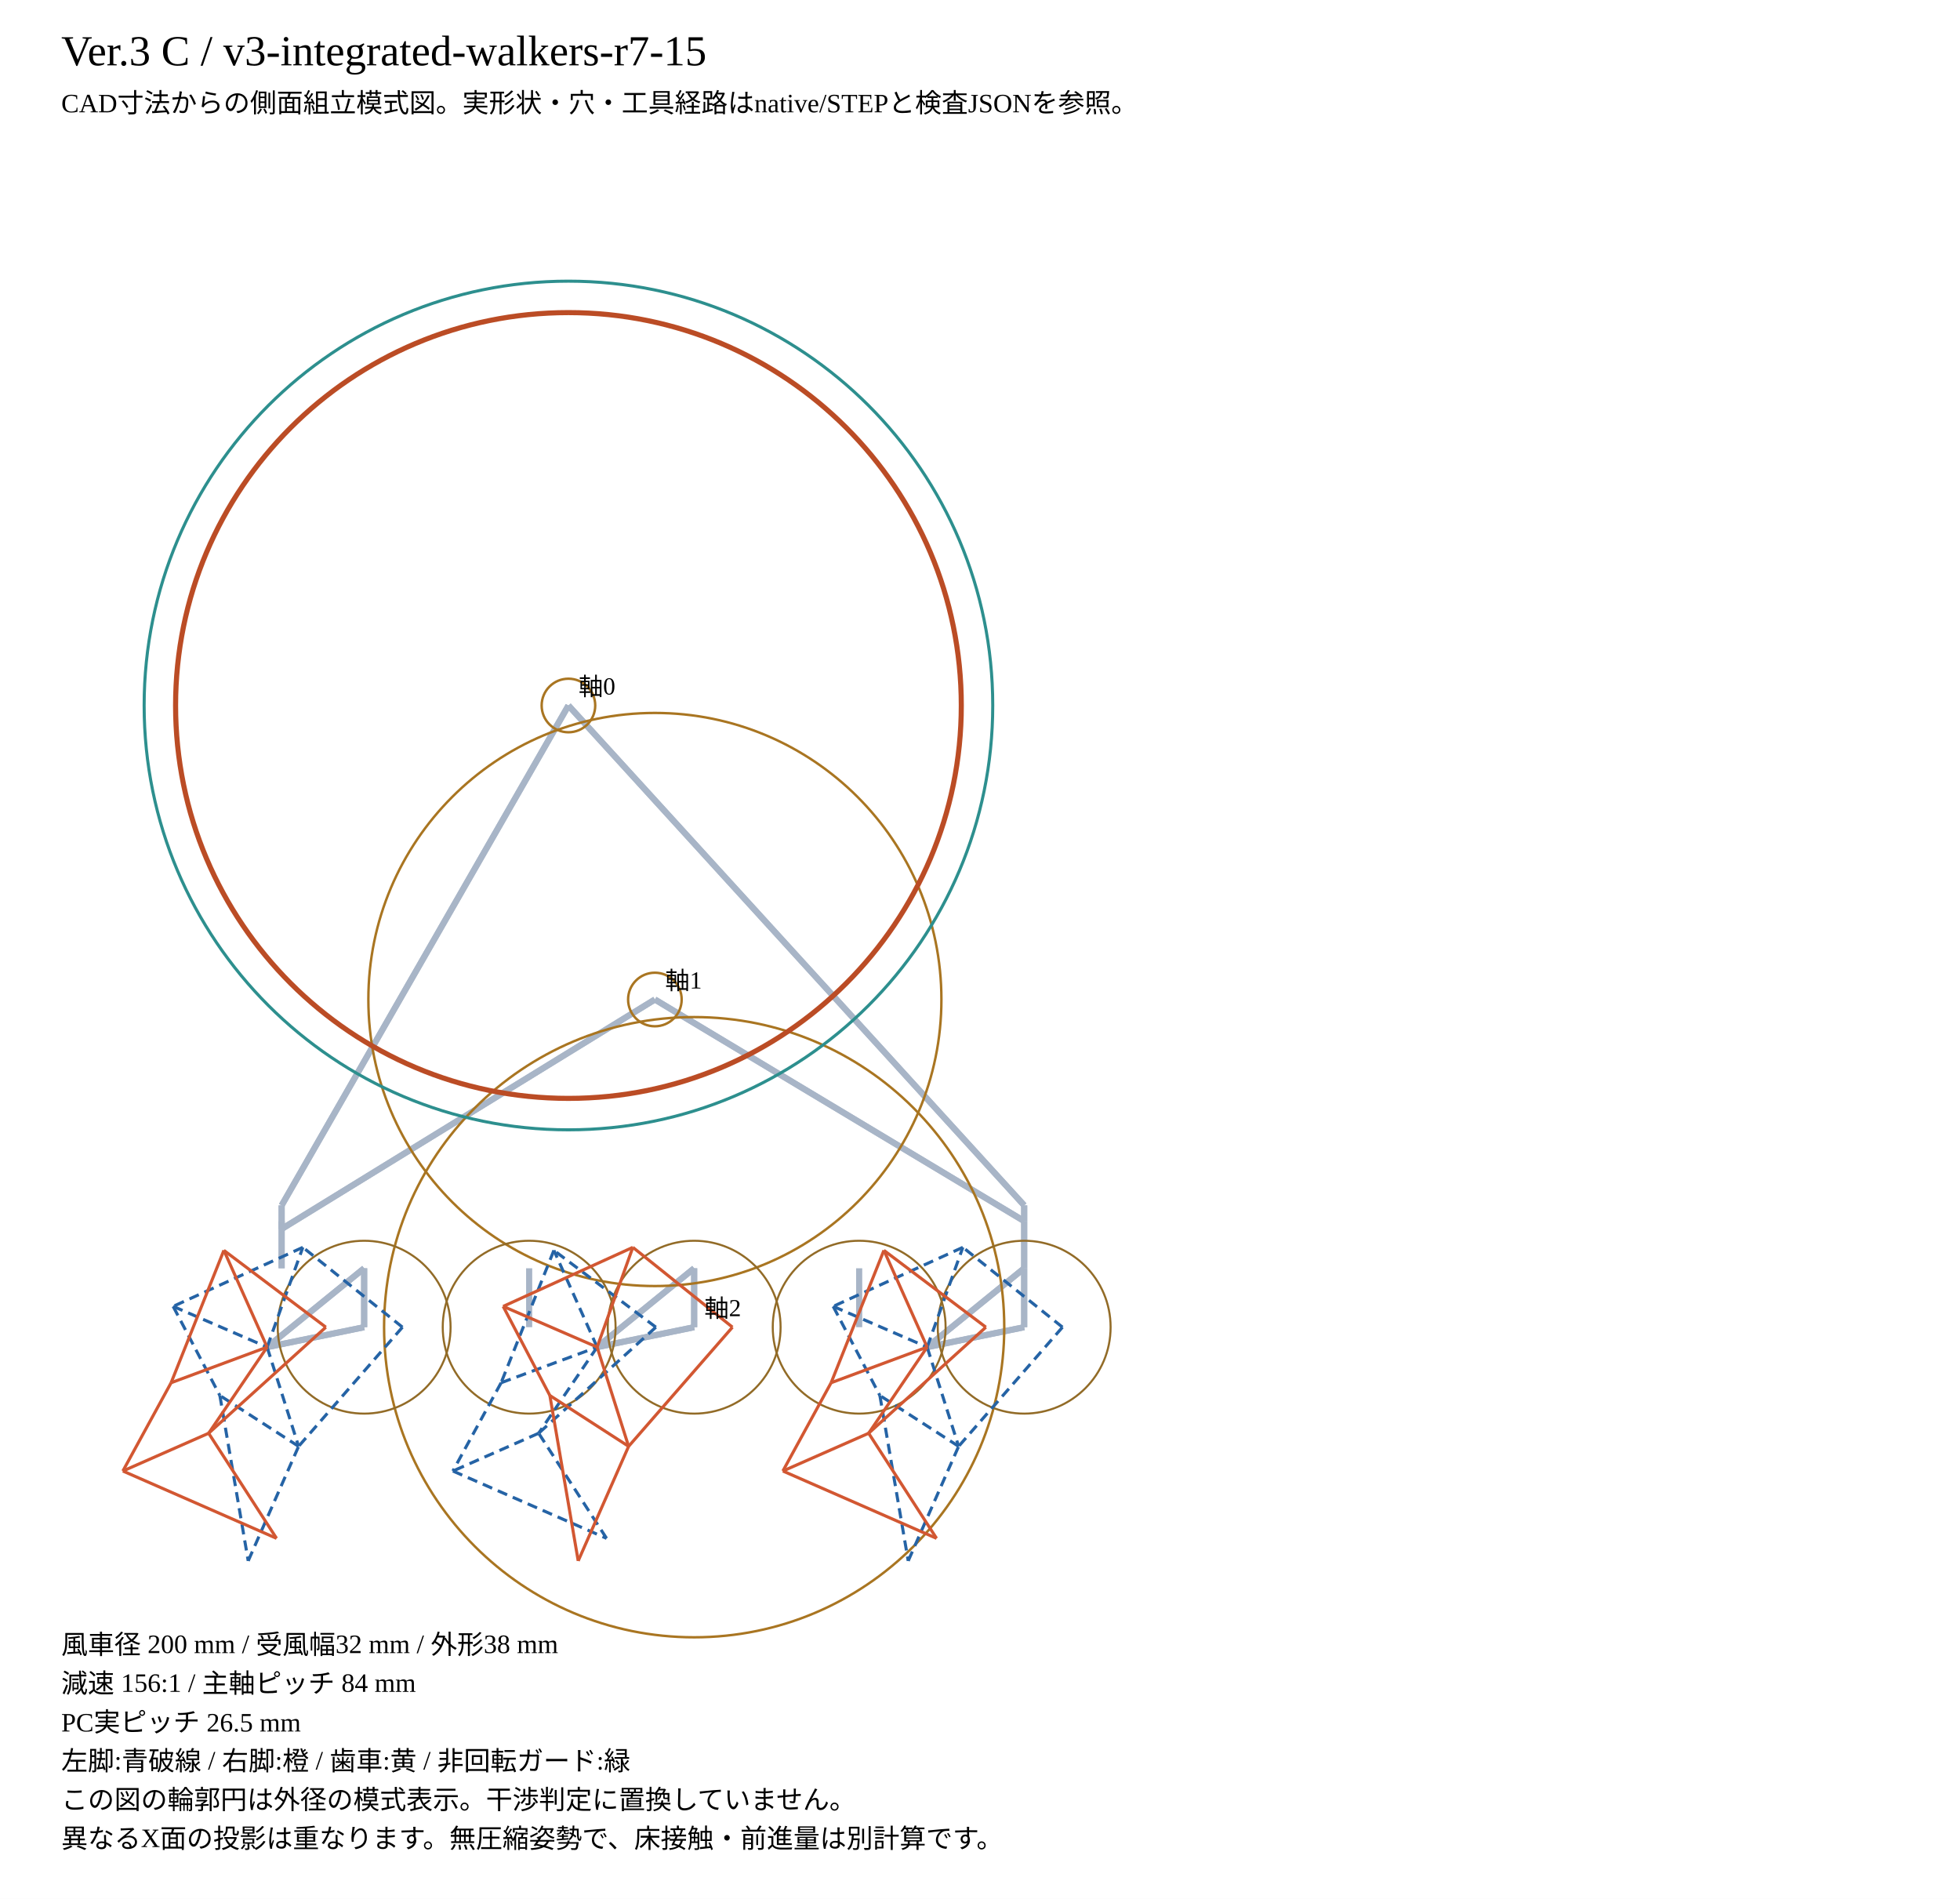
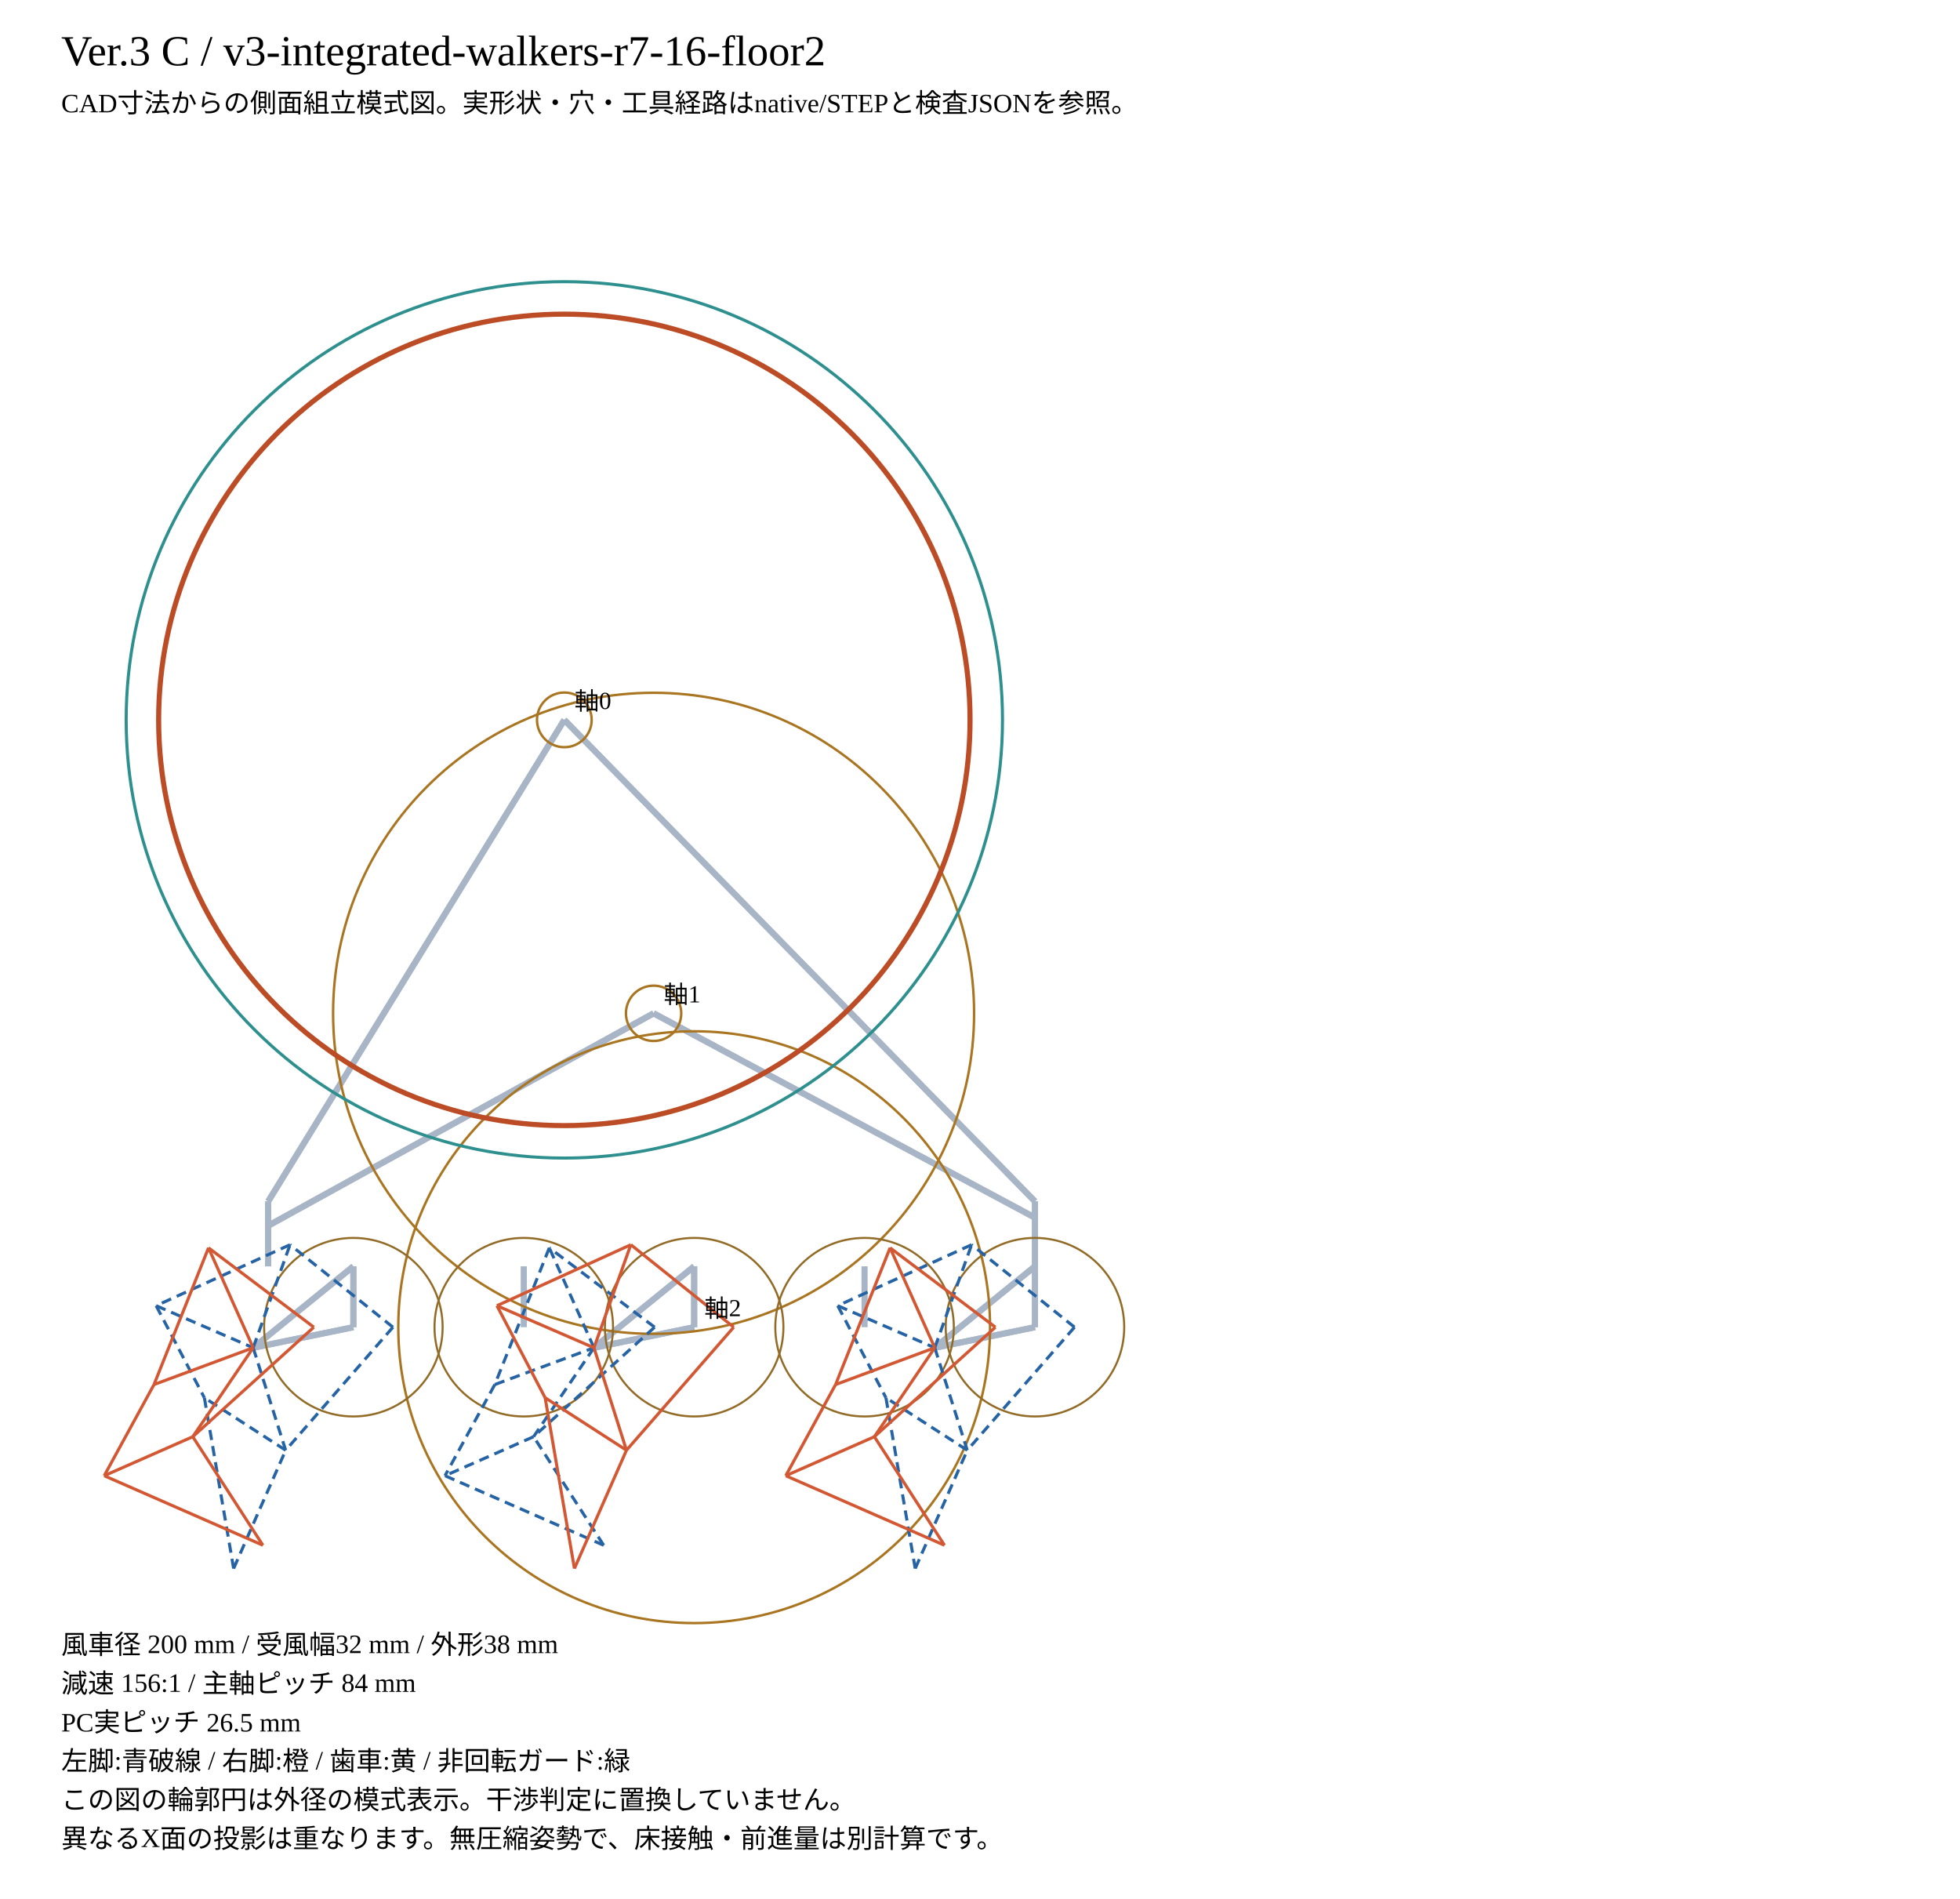
<svg xmlns="http://www.w3.org/2000/svg" width="960" height="930" viewBox="0 0 960 930">
  <rect width="960" height="930" fill="#fff" />
-   <text x="30" y="32" font-size="21">Ver.3 C / v3-integrated-walkers-r7-15</text>
+   <text x="30" y="32" font-size="21">Ver.3 C / v3-integrated-walkers-r7-16-floor2</text>
  <text x="30" y="55" font-size="13">CAD寸法からの側面組立模式図。実形状・穴・工具経路はnative/STEPと検査JSONを参照。</text>
-   <path d="M178.36,621.14L178.36,650.00" fill="none" stroke="#a8b5c7" stroke-width="3" />
-   <path d="M178.36,650.00L130.83,659.76" fill="none" stroke="#a8b5c7" stroke-width="3" />
-   <path d="M130.83,659.76L178.36,621.14" fill="none" stroke="#a8b5c7" stroke-width="3" />
-   <path d="M340.00,621.14L340.00,650.00" fill="none" stroke="#a8b5c7" stroke-width="3" />
-   <path d="M340.00,650.00L292.47,659.76" fill="none" stroke="#a8b5c7" stroke-width="3" />
-   <path d="M292.47,659.76L340.00,621.14" fill="none" stroke="#a8b5c7" stroke-width="3" />
-   <path d="M501.64,621.14L501.64,650.00" fill="none" stroke="#a8b5c7" stroke-width="3" />
-   <path d="M501.64,650.00L454.11,659.76" fill="none" stroke="#a8b5c7" stroke-width="3" />
-   <path d="M454.11,659.76L501.64,621.14" fill="none" stroke="#a8b5c7" stroke-width="3" />
-   <path d="M178.36,621.14L178.36,650.00" fill="none" stroke="#a8b5c7" stroke-width="3" />
-   <path d="M178.36,650.00L130.83,659.76" fill="none" stroke="#a8b5c7" stroke-width="3" />
-   <path d="M130.83,659.76L178.36,621.14" fill="none" stroke="#a8b5c7" stroke-width="3" />
-   <path d="M340.00,621.14L340.00,650.00" fill="none" stroke="#a8b5c7" stroke-width="3" />
-   <path d="M340.00,650.00L292.47,659.76" fill="none" stroke="#a8b5c7" stroke-width="3" />
-   <path d="M292.47,659.76L340.00,621.14" fill="none" stroke="#a8b5c7" stroke-width="3" />
-   <path d="M501.64,621.14L501.64,650.00" fill="none" stroke="#a8b5c7" stroke-width="3" />
-   <path d="M501.64,650.00L454.11,659.76" fill="none" stroke="#a8b5c7" stroke-width="3" />
-   <path d="M454.11,659.76L501.64,621.14" fill="none" stroke="#a8b5c7" stroke-width="3" />
-   <path d="M137.95,621.14L137.95,598.05" fill="none" stroke="#a8b5c7" stroke-width="3" />
-   <path d="M137.95,621.14L137.95,598.05" fill="none" stroke="#a8b5c7" stroke-width="3" />
-   <path d="M137.95,598.05L137.95,598.05" fill="none" stroke="#a8b5c7" stroke-width="3" />
-   <path d="M501.64,621.14L501.64,598.05" fill="none" stroke="#a8b5c7" stroke-width="3" />
-   <path d="M501.64,621.14L501.64,598.05" fill="none" stroke="#a8b5c7" stroke-width="3" />
-   <path d="M501.64,598.05L501.64,598.05" fill="none" stroke="#a8b5c7" stroke-width="3" />
-   <path d="M259.18,621.14L259.18,650.00" fill="none" stroke="#a8b5c7" stroke-width="3" />
-   <path d="M259.18,650.00L259.18,650.00" fill="none" stroke="#a8b5c7" stroke-width="3" />
-   <path d="M420.82,621.14L420.82,650.00" fill="none" stroke="#a8b5c7" stroke-width="3" />
-   <path d="M420.82,650.00L420.82,650.00" fill="none" stroke="#a8b5c7" stroke-width="3" />
-   <path d="M137.95,601.89L137.95,601.89" fill="none" stroke="#a8b5c7" stroke-width="3" />
-   <path d="M137.95,601.89L320.76,489.51" fill="none" stroke="#a8b5c7" stroke-width="3" />
-   <path d="M501.64,598.05L320.76,489.51" fill="none" stroke="#a8b5c7" stroke-width="3" />
-   <path d="M137.95,598.05L137.95,601.89" fill="none" stroke="#a8b5c7" stroke-width="3" />
-   <path d="M501.64,598.05L501.64,598.05" fill="none" stroke="#a8b5c7" stroke-width="3" />
-   <path d="M137.95,601.89L320.76,489.51" fill="none" stroke="#a8b5c7" stroke-width="3" />
-   <path d="M501.64,598.05L320.76,489.51" fill="none" stroke="#a8b5c7" stroke-width="3" />
-   <path d="M137.95,598.05L137.95,601.89" fill="none" stroke="#a8b5c7" stroke-width="3" />
-   <path d="M501.64,598.05L501.64,598.05" fill="none" stroke="#a8b5c7" stroke-width="3" />
-   <path d="M137.95,590.35L278.42,345.52" fill="none" stroke="#a8b5c7" stroke-width="3" />
-   <path d="M501.64,590.35L278.42,345.52" fill="none" stroke="#a8b5c7" stroke-width="3" />
-   <path d="M137.95,598.05L137.95,590.35" fill="none" stroke="#a8b5c7" stroke-width="3" />
-   <path d="M501.64,598.05L501.64,590.35" fill="none" stroke="#a8b5c7" stroke-width="3" />
-   <path d="M137.95,590.35L278.42,345.52" fill="none" stroke="#a8b5c7" stroke-width="3" />
-   <path d="M501.64,590.35L278.42,345.52" fill="none" stroke="#a8b5c7" stroke-width="3" />
-   <path d="M137.95,598.05L137.95,590.35" fill="none" stroke="#a8b5c7" stroke-width="3" />
-   <path d="M501.64,598.05L501.64,590.35" fill="none" stroke="#a8b5c7" stroke-width="3" />
-   <circle cx="278.42" cy="345.52" r="13.12" fill="none" stroke="#a97521" stroke-width="1.2" />
-   <circle cx="320.76" cy="489.51" r="140.34" fill="none" stroke="#a97521" stroke-width="1.2" />
-   <circle cx="320.76" cy="489.51" r="13.12" fill="none" stroke="#a97521" stroke-width="1.2" />
-   <circle cx="340.00" cy="650.00" r="151.88" fill="none" stroke="#a97521" stroke-width="1.2" />
-   <circle cx="178.36" cy="650.00" r="42.33" fill="none" stroke="#926b27" stroke-width="1" />
-   <circle cx="259.18" cy="650.00" r="42.33" fill="none" stroke="#926b27" stroke-width="1" />
-   <circle cx="340.00" cy="650.00" r="42.33" fill="none" stroke="#926b27" stroke-width="1" />
-   <circle cx="420.82" cy="650.00" r="42.33" fill="none" stroke="#926b27" stroke-width="1" />
-   <circle cx="501.64" cy="650.00" r="42.33" fill="none" stroke="#926b27" stroke-width="1" />
-   <path d="M197.12,650.00L148.33,610.89" fill="none" stroke="#2563a5" stroke-width="1.5" stroke-dasharray="5 3" />
-   <path d="M197.12,650.00L146.25,708.36" fill="none" stroke="#2563a5" stroke-width="1.5" stroke-dasharray="5 3" />
-   <path d="M130.83,659.76L146.25,708.36" fill="none" stroke="#2563a5" stroke-width="1.5" stroke-dasharray="5 3" />
-   <path d="M130.83,659.76L148.33,610.89" fill="none" stroke="#2563a5" stroke-width="1.5" stroke-dasharray="5 3" />
-   <path d="M148.33,610.89L84.81,639.81" fill="none" stroke="#2563a5" stroke-width="1.5" stroke-dasharray="5 3" />
-   <path d="M84.81,639.81L130.83,659.76" fill="none" stroke="#2563a5" stroke-width="1.5" stroke-dasharray="5 3" />
-   <path d="M84.81,639.81L107.69,683.46" fill="none" stroke="#2563a5" stroke-width="1.5" stroke-dasharray="5 3" />
-   <path d="M146.25,708.36L107.69,683.46" fill="none" stroke="#2563a5" stroke-width="1.5" stroke-dasharray="5 3" />
-   <path d="M107.69,683.46L121.57,764.46" fill="none" stroke="#2563a5" stroke-width="1.5" stroke-dasharray="5 3" />
-   <path d="M121.57,764.46L146.25,708.36" fill="none" stroke="#2563a5" stroke-width="1.5" stroke-dasharray="5 3" />
-   <path d="M159.60,650.00L109.65,612.37" fill="none" stroke="#d25732" stroke-width="1.5" />
-   <path d="M159.60,650.00L102.19,701.94" fill="none" stroke="#d25732" stroke-width="1.5" />
-   <path d="M130.83,659.76L102.19,701.94" fill="none" stroke="#d25732" stroke-width="1.5" />
-   <path d="M130.83,659.76L109.65,612.37" fill="none" stroke="#d25732" stroke-width="1.5" />
-   <path d="M109.65,612.37L83.81,677.20" fill="none" stroke="#d25732" stroke-width="1.5" />
-   <path d="M83.81,677.20L130.83,659.76" fill="none" stroke="#d25732" stroke-width="1.5" />
-   <path d="M83.81,677.20L60.18,720.44" fill="none" stroke="#d25732" stroke-width="1.5" />
-   <path d="M102.19,701.94L60.18,720.44" fill="none" stroke="#d25732" stroke-width="1.5" />
-   <path d="M60.18,720.44L135.45,753.42" fill="none" stroke="#d25732" stroke-width="1.5" />
-   <path d="M135.45,753.42L102.19,701.94" fill="none" stroke="#d25732" stroke-width="1.5" />
-   <path d="M321.24,650.00L271.29,612.37" fill="none" stroke="#2563a5" stroke-width="1.5" stroke-dasharray="5 3" />
-   <path d="M321.24,650.00L263.83,701.94" fill="none" stroke="#2563a5" stroke-width="1.5" stroke-dasharray="5 3" />
-   <path d="M292.47,659.76L263.83,701.94" fill="none" stroke="#2563a5" stroke-width="1.5" stroke-dasharray="5 3" />
-   <path d="M292.47,659.76L271.29,612.37" fill="none" stroke="#2563a5" stroke-width="1.5" stroke-dasharray="5 3" />
-   <path d="M271.29,612.37L245.45,677.20" fill="none" stroke="#2563a5" stroke-width="1.5" stroke-dasharray="5 3" />
-   <path d="M245.45,677.20L292.47,659.76" fill="none" stroke="#2563a5" stroke-width="1.5" stroke-dasharray="5 3" />
-   <path d="M245.45,677.20L221.82,720.44" fill="none" stroke="#2563a5" stroke-width="1.5" stroke-dasharray="5 3" />
-   <path d="M263.83,701.94L221.82,720.44" fill="none" stroke="#2563a5" stroke-width="1.5" stroke-dasharray="5 3" />
-   <path d="M221.82,720.44L297.09,753.42" fill="none" stroke="#2563a5" stroke-width="1.5" stroke-dasharray="5 3" />
-   <path d="M297.09,753.42L263.83,701.94" fill="none" stroke="#2563a5" stroke-width="1.5" stroke-dasharray="5 3" />
-   <path d="M358.76,650.00L309.96,610.89" fill="none" stroke="#d25732" stroke-width="1.5" />
-   <path d="M358.76,650.00L307.89,708.36" fill="none" stroke="#d25732" stroke-width="1.5" />
-   <path d="M292.47,659.76L307.89,708.36" fill="none" stroke="#d25732" stroke-width="1.5" />
-   <path d="M292.47,659.76L309.96,610.89" fill="none" stroke="#d25732" stroke-width="1.5" />
-   <path d="M309.96,610.89L246.45,639.81" fill="none" stroke="#d25732" stroke-width="1.5" />
-   <path d="M246.45,639.81L292.47,659.76" fill="none" stroke="#d25732" stroke-width="1.5" />
-   <path d="M246.45,639.81L269.32,683.46" fill="none" stroke="#d25732" stroke-width="1.5" />
-   <path d="M307.89,708.36L269.32,683.46" fill="none" stroke="#d25732" stroke-width="1.5" />
-   <path d="M269.32,683.46L283.20,764.46" fill="none" stroke="#d25732" stroke-width="1.5" />
-   <path d="M283.20,764.46L307.89,708.36" fill="none" stroke="#d25732" stroke-width="1.5" />
-   <path d="M520.40,650.00L471.60,610.89" fill="none" stroke="#2563a5" stroke-width="1.5" stroke-dasharray="5 3" />
-   <path d="M520.40,650.00L469.53,708.36" fill="none" stroke="#2563a5" stroke-width="1.5" stroke-dasharray="5 3" />
-   <path d="M454.11,659.76L469.53,708.36" fill="none" stroke="#2563a5" stroke-width="1.5" stroke-dasharray="5 3" />
-   <path d="M454.11,659.76L471.60,610.89" fill="none" stroke="#2563a5" stroke-width="1.5" stroke-dasharray="5 3" />
-   <path d="M471.60,610.89L408.09,639.81" fill="none" stroke="#2563a5" stroke-width="1.5" stroke-dasharray="5 3" />
-   <path d="M408.09,639.81L454.11,659.76" fill="none" stroke="#2563a5" stroke-width="1.5" stroke-dasharray="5 3" />
-   <path d="M408.09,639.81L430.96,683.46" fill="none" stroke="#2563a5" stroke-width="1.5" stroke-dasharray="5 3" />
-   <path d="M469.53,708.36L430.96,683.46" fill="none" stroke="#2563a5" stroke-width="1.5" stroke-dasharray="5 3" />
-   <path d="M430.96,683.46L444.84,764.46" fill="none" stroke="#2563a5" stroke-width="1.5" stroke-dasharray="5 3" />
-   <path d="M444.84,764.46L469.53,708.36" fill="none" stroke="#2563a5" stroke-width="1.5" stroke-dasharray="5 3" />
-   <path d="M482.88,650.00L432.93,612.37" fill="none" stroke="#d25732" stroke-width="1.5" />
-   <path d="M482.88,650.00L425.46,701.94" fill="none" stroke="#d25732" stroke-width="1.5" />
-   <path d="M454.11,659.76L425.46,701.94" fill="none" stroke="#d25732" stroke-width="1.5" />
-   <path d="M454.11,659.76L432.93,612.37" fill="none" stroke="#d25732" stroke-width="1.5" />
-   <path d="M432.93,612.37L407.08,677.20" fill="none" stroke="#d25732" stroke-width="1.5" />
-   <path d="M407.08,677.20L454.11,659.76" fill="none" stroke="#d25732" stroke-width="1.5" />
-   <path d="M407.08,677.20L383.45,720.44" fill="none" stroke="#d25732" stroke-width="1.5" />
-   <path d="M425.46,701.94L383.45,720.44" fill="none" stroke="#d25732" stroke-width="1.5" />
-   <path d="M383.45,720.44L458.72,753.42" fill="none" stroke="#d25732" stroke-width="1.5" />
-   <path d="M458.72,753.42L425.46,701.94" fill="none" stroke="#d25732" stroke-width="1.5" />
-   <circle cx="278.42" cy="345.52" r="192.42" fill="none" stroke="#bb4c25" stroke-width="2.5" />
-   <circle cx="278.42" cy="345.52" r="207.82" fill="none" stroke="#2d8f8e" stroke-width="1.5" />
-   <text x="283.4" y="340.5" font-size="12">軸0</text>
-   <text x="325.8" y="484.5" font-size="12">軸1</text>
+   <path d="M173.08,620.19L173.08,650.00" fill="none" stroke="#a8b5c7" stroke-width="3" />
+   <path d="M173.08,650.00L124.00,660.07" fill="none" stroke="#a8b5c7" stroke-width="3" />
+   <path d="M124.00,660.07L173.08,620.19" fill="none" stroke="#a8b5c7" stroke-width="3" />
+   <path d="M340.00,620.19L340.00,650.00" fill="none" stroke="#a8b5c7" stroke-width="3" />
+   <path d="M340.00,650.00L290.92,660.07" fill="none" stroke="#a8b5c7" stroke-width="3" />
+   <path d="M290.92,660.07L340.00,620.19" fill="none" stroke="#a8b5c7" stroke-width="3" />
+   <path d="M506.92,620.19L506.92,650.00" fill="none" stroke="#a8b5c7" stroke-width="3" />
+   <path d="M506.92,650.00L457.84,660.07" fill="none" stroke="#a8b5c7" stroke-width="3" />
+   <path d="M457.84,660.07L506.92,620.19" fill="none" stroke="#a8b5c7" stroke-width="3" />
+   <path d="M173.08,620.19L173.08,650.00" fill="none" stroke="#a8b5c7" stroke-width="3" />
+   <path d="M173.08,650.00L124.00,660.07" fill="none" stroke="#a8b5c7" stroke-width="3" />
+   <path d="M124.00,660.07L173.08,620.19" fill="none" stroke="#a8b5c7" stroke-width="3" />
+   <path d="M340.00,620.19L340.00,650.00" fill="none" stroke="#a8b5c7" stroke-width="3" />
+   <path d="M340.00,650.00L290.92,660.07" fill="none" stroke="#a8b5c7" stroke-width="3" />
+   <path d="M290.92,660.07L340.00,620.19" fill="none" stroke="#a8b5c7" stroke-width="3" />
+   <path d="M506.92,620.19L506.92,650.00" fill="none" stroke="#a8b5c7" stroke-width="3" />
+   <path d="M506.92,650.00L457.84,660.07" fill="none" stroke="#a8b5c7" stroke-width="3" />
+   <path d="M457.84,660.07L506.92,620.19" fill="none" stroke="#a8b5c7" stroke-width="3" />
+   <path d="M131.35,620.19L131.35,596.35" fill="none" stroke="#a8b5c7" stroke-width="3" />
+   <path d="M131.35,620.19L131.35,596.35" fill="none" stroke="#a8b5c7" stroke-width="3" />
+   <path d="M131.35,596.35L131.35,596.35" fill="none" stroke="#a8b5c7" stroke-width="3" />
+   <path d="M506.92,620.19L506.92,596.35" fill="none" stroke="#a8b5c7" stroke-width="3" />
+   <path d="M506.92,620.19L506.92,596.35" fill="none" stroke="#a8b5c7" stroke-width="3" />
+   <path d="M506.92,596.35L506.92,596.35" fill="none" stroke="#a8b5c7" stroke-width="3" />
+   <path d="M256.54,620.19L256.54,650.00" fill="none" stroke="#a8b5c7" stroke-width="3" />
+   <path d="M256.54,650.00L256.54,650.00" fill="none" stroke="#a8b5c7" stroke-width="3" />
+   <path d="M423.46,620.19L423.46,650.00" fill="none" stroke="#a8b5c7" stroke-width="3" />
+   <path d="M423.46,650.00L423.46,650.00" fill="none" stroke="#a8b5c7" stroke-width="3" />
+   <path d="M131.35,600.32L131.35,600.32" fill="none" stroke="#a8b5c7" stroke-width="3" />
+   <path d="M131.35,600.32L320.13,496.28" fill="none" stroke="#a8b5c7" stroke-width="3" />
+   <path d="M506.92,596.35L320.13,496.28" fill="none" stroke="#a8b5c7" stroke-width="3" />
+   <path d="M131.35,596.35L131.35,600.32" fill="none" stroke="#a8b5c7" stroke-width="3" />
+   <path d="M506.92,596.35L506.92,596.35" fill="none" stroke="#a8b5c7" stroke-width="3" />
+   <path d="M131.35,600.32L320.13,496.28" fill="none" stroke="#a8b5c7" stroke-width="3" />
+   <path d="M506.92,596.35L320.13,496.28" fill="none" stroke="#a8b5c7" stroke-width="3" />
+   <path d="M131.35,596.35L131.35,600.32" fill="none" stroke="#a8b5c7" stroke-width="3" />
+   <path d="M506.92,596.35L506.92,596.35" fill="none" stroke="#a8b5c7" stroke-width="3" />
+   <path d="M131.35,588.40L276.41,352.56" fill="none" stroke="#a8b5c7" stroke-width="3" />
+   <path d="M506.92,588.40L276.41,352.56" fill="none" stroke="#a8b5c7" stroke-width="3" />
+   <path d="M131.35,596.35L131.35,588.40" fill="none" stroke="#a8b5c7" stroke-width="3" />
+   <path d="M506.92,596.35L506.92,588.40" fill="none" stroke="#a8b5c7" stroke-width="3" />
+   <path d="M131.35,588.40L276.41,352.56" fill="none" stroke="#a8b5c7" stroke-width="3" />
+   <path d="M506.92,588.40L276.41,352.56" fill="none" stroke="#a8b5c7" stroke-width="3" />
+   <path d="M131.35,596.35L131.35,588.40" fill="none" stroke="#a8b5c7" stroke-width="3" />
+   <path d="M506.92,596.35L506.92,588.40" fill="none" stroke="#a8b5c7" stroke-width="3" />
+   <circle cx="276.41" cy="352.56" r="13.39" fill="none" stroke="#a97521" stroke-width="1.2" />
+   <circle cx="320.13" cy="496.28" r="156.98" fill="none" stroke="#a97521" stroke-width="1.2" />
+   <circle cx="320.13" cy="496.28" r="13.55" fill="none" stroke="#a97521" stroke-width="1.2" />
+   <circle cx="340.00" cy="650.00" r="144.92" fill="none" stroke="#a97521" stroke-width="1.2" />
+   <circle cx="173.08" cy="650.00" r="43.72" fill="none" stroke="#926b27" stroke-width="1" />
+   <circle cx="256.54" cy="650.00" r="43.72" fill="none" stroke="#926b27" stroke-width="1" />
+   <circle cx="340.00" cy="650.00" r="43.72" fill="none" stroke="#926b27" stroke-width="1" />
+   <circle cx="423.46" cy="650.00" r="43.72" fill="none" stroke="#926b27" stroke-width="1" />
+   <circle cx="506.92" cy="650.00" r="43.72" fill="none" stroke="#926b27" stroke-width="1" />
+   <path d="M192.46,650.00L142.06,609.61" fill="none" stroke="#2563a5" stroke-width="1.5" stroke-dasharray="5 3" />
+   <path d="M192.46,650.00L139.92,710.27" fill="none" stroke="#2563a5" stroke-width="1.5" stroke-dasharray="5 3" />
+   <path d="M124.00,660.07L139.92,710.27" fill="none" stroke="#2563a5" stroke-width="1.5" stroke-dasharray="5 3" />
+   <path d="M124.00,660.07L142.06,609.61" fill="none" stroke="#2563a5" stroke-width="1.5" stroke-dasharray="5 3" />
+   <path d="M142.06,609.61L76.47,639.48" fill="none" stroke="#2563a5" stroke-width="1.5" stroke-dasharray="5 3" />
+   <path d="M76.47,639.48L124.00,660.07" fill="none" stroke="#2563a5" stroke-width="1.5" stroke-dasharray="5 3" />
+   <path d="M76.47,639.48L100.10,684.56" fill="none" stroke="#2563a5" stroke-width="1.5" stroke-dasharray="5 3" />
+   <path d="M139.92,710.27L100.10,684.56" fill="none" stroke="#2563a5" stroke-width="1.5" stroke-dasharray="5 3" />
+   <path d="M100.10,684.56L114.43,768.20" fill="none" stroke="#2563a5" stroke-width="1.5" stroke-dasharray="5 3" />
+   <path d="M114.43,768.20L139.92,710.27" fill="none" stroke="#2563a5" stroke-width="1.5" stroke-dasharray="5 3" />
+   <path d="M153.71,650.00L102.13,611.14" fill="none" stroke="#d25732" stroke-width="1.5" />
+   <path d="M153.71,650.00L94.42,703.64" fill="none" stroke="#d25732" stroke-width="1.5" />
+   <path d="M124.00,660.07L94.42,703.64" fill="none" stroke="#d25732" stroke-width="1.5" />
+   <path d="M124.00,660.07L102.13,611.14" fill="none" stroke="#d25732" stroke-width="1.5" />
+   <path d="M102.13,611.14L75.44,678.09" fill="none" stroke="#d25732" stroke-width="1.5" />
+   <path d="M75.44,678.09L124.00,660.07" fill="none" stroke="#d25732" stroke-width="1.5" />
+   <path d="M75.44,678.09L51.04,722.75" fill="none" stroke="#d25732" stroke-width="1.5" />
+   <path d="M94.42,703.64L51.04,722.75" fill="none" stroke="#d25732" stroke-width="1.5" />
+   <path d="M51.04,722.75L128.76,756.80" fill="none" stroke="#d25732" stroke-width="1.5" />
+   <path d="M128.76,756.80L94.42,703.64" fill="none" stroke="#d25732" stroke-width="1.5" />
+   <path d="M320.63,650.00L269.05,611.14" fill="none" stroke="#2563a5" stroke-width="1.5" stroke-dasharray="5 3" />
+   <path d="M320.63,650.00L261.34,703.64" fill="none" stroke="#2563a5" stroke-width="1.5" stroke-dasharray="5 3" />
+   <path d="M290.92,660.07L261.34,703.64" fill="none" stroke="#2563a5" stroke-width="1.5" stroke-dasharray="5 3" />
+   <path d="M290.92,660.07L269.05,611.14" fill="none" stroke="#2563a5" stroke-width="1.5" stroke-dasharray="5 3" />
+   <path d="M269.05,611.14L242.36,678.09" fill="none" stroke="#2563a5" stroke-width="1.5" stroke-dasharray="5 3" />
+   <path d="M242.36,678.09L290.92,660.07" fill="none" stroke="#2563a5" stroke-width="1.5" stroke-dasharray="5 3" />
+   <path d="M242.36,678.09L217.96,722.75" fill="none" stroke="#2563a5" stroke-width="1.5" stroke-dasharray="5 3" />
+   <path d="M261.34,703.64L217.96,722.75" fill="none" stroke="#2563a5" stroke-width="1.5" stroke-dasharray="5 3" />
+   <path d="M217.96,722.75L295.68,756.80" fill="none" stroke="#2563a5" stroke-width="1.5" stroke-dasharray="5 3" />
+   <path d="M295.68,756.80L261.34,703.64" fill="none" stroke="#2563a5" stroke-width="1.5" stroke-dasharray="5 3" />
+   <path d="M359.37,650.00L308.98,609.61" fill="none" stroke="#d25732" stroke-width="1.5" />
+   <path d="M359.37,650.00L306.84,710.27" fill="none" stroke="#d25732" stroke-width="1.5" />
+   <path d="M290.92,660.07L306.84,710.27" fill="none" stroke="#d25732" stroke-width="1.5" />
+   <path d="M290.92,660.07L308.98,609.61" fill="none" stroke="#d25732" stroke-width="1.5" />
+   <path d="M308.98,609.61L243.39,639.48" fill="none" stroke="#d25732" stroke-width="1.5" />
+   <path d="M243.39,639.48L290.92,660.07" fill="none" stroke="#d25732" stroke-width="1.5" />
+   <path d="M243.39,639.48L267.01,684.56" fill="none" stroke="#d25732" stroke-width="1.5" />
+   <path d="M306.84,710.27L267.01,684.56" fill="none" stroke="#d25732" stroke-width="1.5" />
+   <path d="M267.01,684.56L281.35,768.20" fill="none" stroke="#d25732" stroke-width="1.5" />
+   <path d="M281.35,768.20L306.84,710.27" fill="none" stroke="#d25732" stroke-width="1.5" />
+   <path d="M526.29,650.00L475.90,609.61" fill="none" stroke="#2563a5" stroke-width="1.5" stroke-dasharray="5 3" />
+   <path d="M526.29,650.00L473.76,710.27" fill="none" stroke="#2563a5" stroke-width="1.5" stroke-dasharray="5 3" />
+   <path d="M457.84,660.07L473.76,710.27" fill="none" stroke="#2563a5" stroke-width="1.5" stroke-dasharray="5 3" />
+   <path d="M457.84,660.07L475.90,609.61" fill="none" stroke="#2563a5" stroke-width="1.5" stroke-dasharray="5 3" />
+   <path d="M475.90,609.61L410.31,639.48" fill="none" stroke="#2563a5" stroke-width="1.5" stroke-dasharray="5 3" />
+   <path d="M410.31,639.48L457.84,660.07" fill="none" stroke="#2563a5" stroke-width="1.5" stroke-dasharray="5 3" />
+   <path d="M410.31,639.48L433.93,684.56" fill="none" stroke="#2563a5" stroke-width="1.5" stroke-dasharray="5 3" />
+   <path d="M473.76,710.27L433.93,684.56" fill="none" stroke="#2563a5" stroke-width="1.5" stroke-dasharray="5 3" />
+   <path d="M433.93,684.56L448.27,768.20" fill="none" stroke="#2563a5" stroke-width="1.5" stroke-dasharray="5 3" />
+   <path d="M448.27,768.20L473.76,710.27" fill="none" stroke="#2563a5" stroke-width="1.5" stroke-dasharray="5 3" />
+   <path d="M487.54,650.00L435.96,611.14" fill="none" stroke="#d25732" stroke-width="1.5" />
+   <path d="M487.54,650.00L428.26,703.64" fill="none" stroke="#d25732" stroke-width="1.5" />
+   <path d="M457.84,660.07L428.26,703.64" fill="none" stroke="#d25732" stroke-width="1.5" />
+   <path d="M457.84,660.07L435.96,611.14" fill="none" stroke="#d25732" stroke-width="1.5" />
+   <path d="M435.96,611.14L409.27,678.09" fill="none" stroke="#d25732" stroke-width="1.5" />
+   <path d="M409.27,678.09L457.84,660.07" fill="none" stroke="#d25732" stroke-width="1.5" />
+   <path d="M409.27,678.09L384.87,722.75" fill="none" stroke="#d25732" stroke-width="1.5" />
+   <path d="M428.26,703.64L384.87,722.75" fill="none" stroke="#d25732" stroke-width="1.5" />
+   <path d="M384.87,722.75L462.60,756.80" fill="none" stroke="#d25732" stroke-width="1.5" />
+   <path d="M462.60,756.80L428.26,703.64" fill="none" stroke="#d25732" stroke-width="1.5" />
+   <circle cx="276.41" cy="352.56" r="198.71" fill="none" stroke="#bb4c25" stroke-width="2.5" />
+   <circle cx="276.41" cy="352.56" r="214.61" fill="none" stroke="#2d8f8e" stroke-width="1.5" />
+   <text x="281.4" y="347.6" font-size="12">軸0</text>
+   <text x="325.1" y="491.3" font-size="12">軸1</text>
  <text x="345.0" y="645.0" font-size="12">軸2</text>
  <text x="30" y="810" font-size="13">風車径 200 mm / 受風幅32 mm / 外形38 mm</text>
  <text x="30" y="829" font-size="13">減速 156:1 / 主軸ピッチ 84 mm</text>
  <text x="30" y="848" font-size="13">PC実ピッチ 26.5 mm</text>
  <text x="30" y="867" font-size="13">左脚:青破線 / 右脚:橙 / 歯車:黄 / 非回転ガード:緑</text>
  <text x="30" y="886" font-size="13">この図の輪郭円は外径の模式表示。干渉判定に置換していません。</text>
  <text x="30" y="905" font-size="13">異なるX面の投影は重なります。無圧縮姿勢で、床接触・前進量は別計算です。</text>
</svg>
